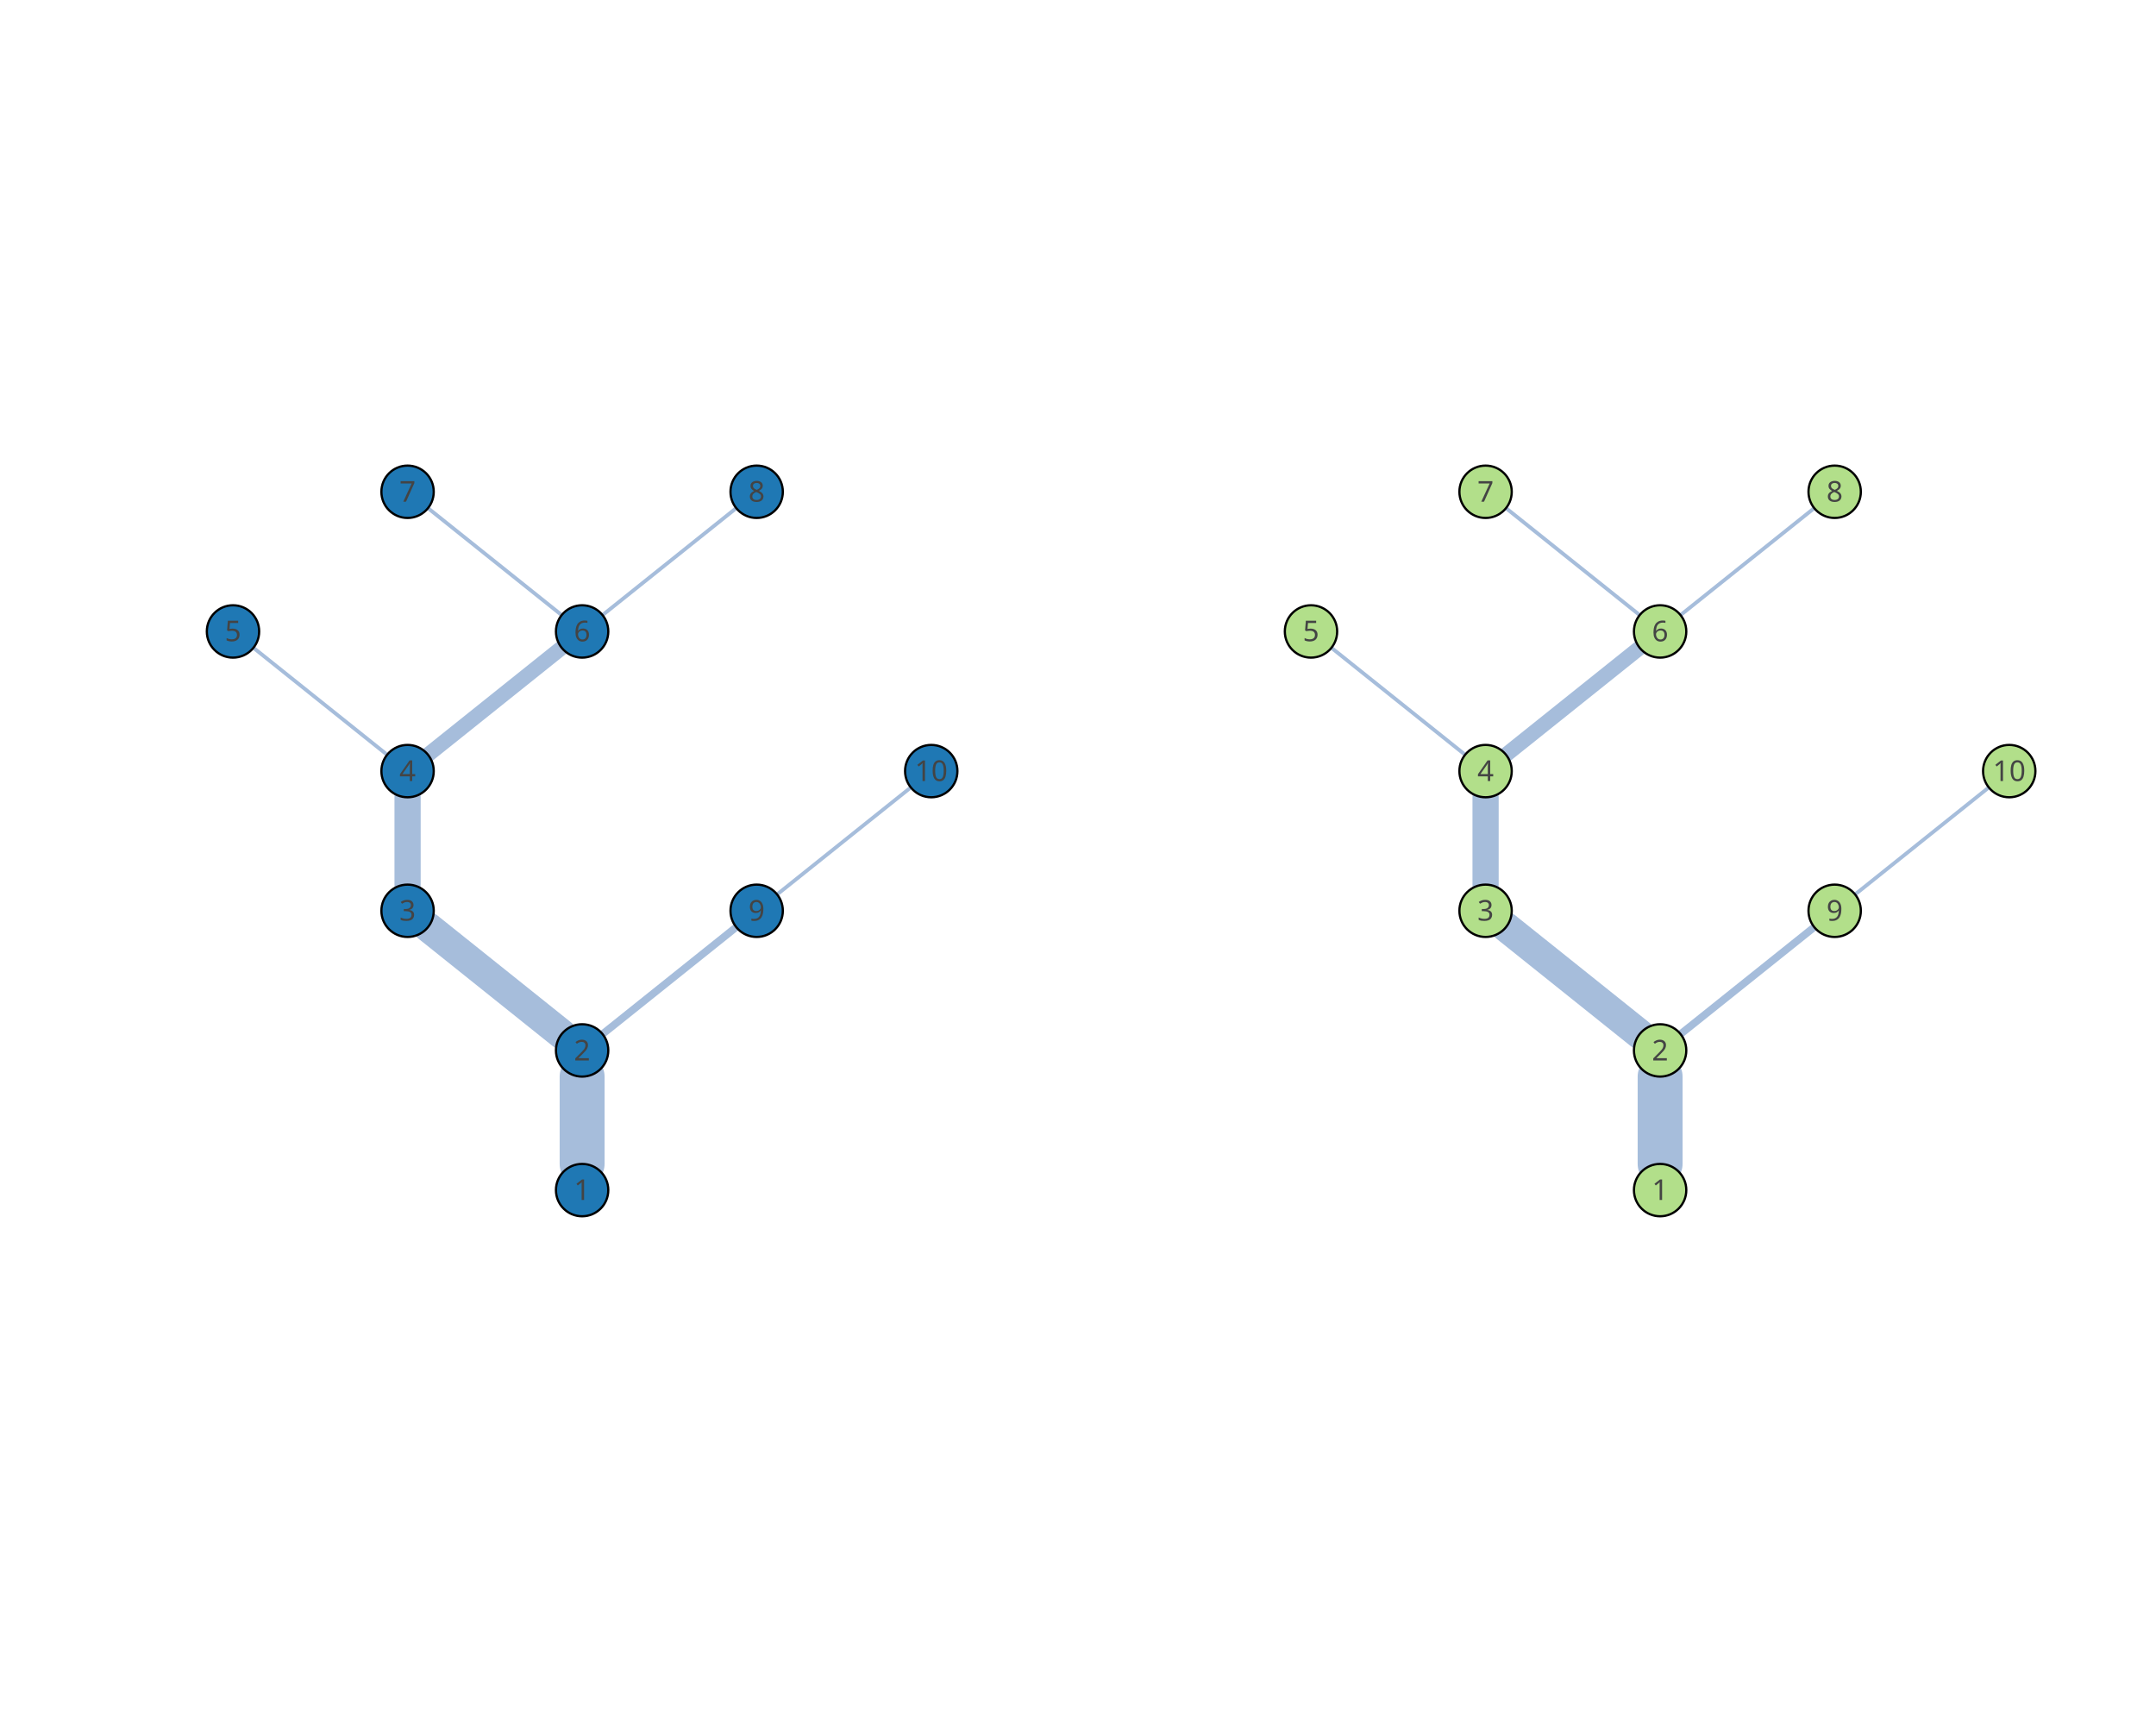
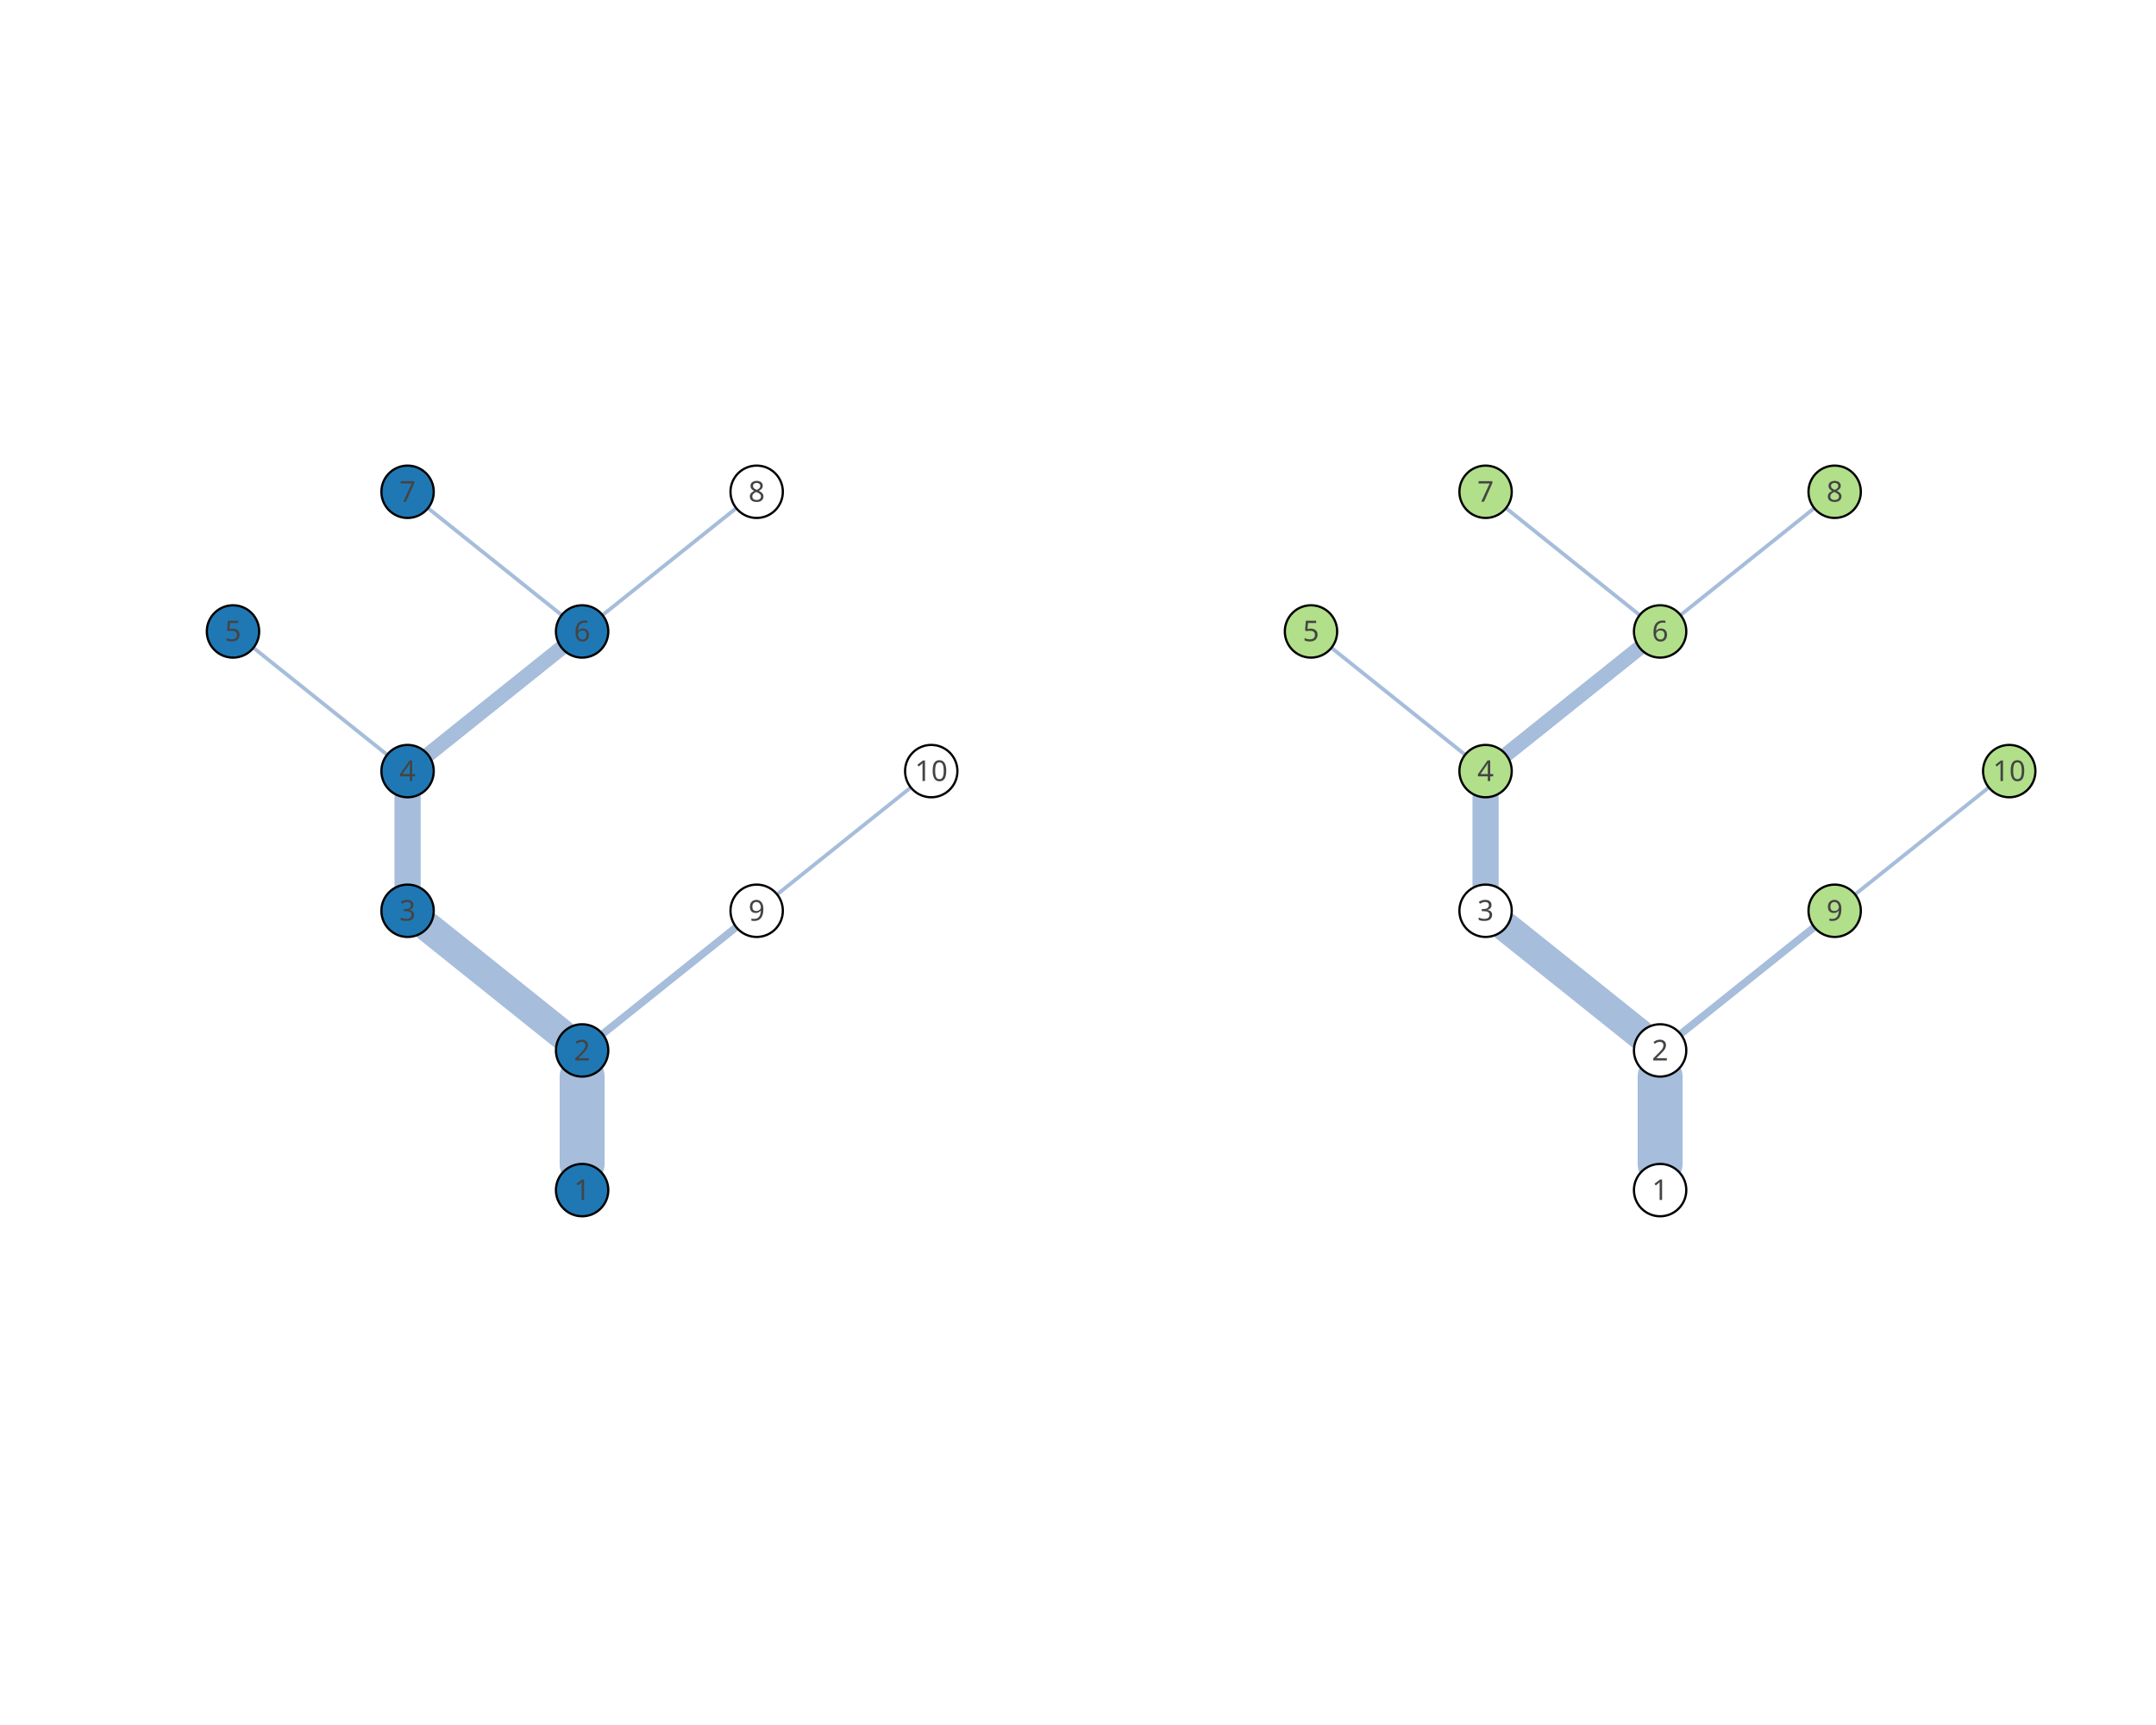
<svg xmlns="http://www.w3.org/2000/svg" class="svglite" data-engine-version="2.0" width="720.00pt" height="576.00pt" viewBox="0 0 720.00 576.00">
  <defs>
    <style type="text/css">
    .svglite line, .svglite polyline, .svglite polygon, .svglite path, .svglite rect, .svglite circle {
      fill: none;
      stroke: #000000;
      stroke-linecap: round;
      stroke-linejoin: round;
      stroke-miterlimit: 10.00;
    }
  </style>
  </defs>
  <rect width="100%" height="100%" style="stroke: none; fill: #FFFFFF;" />
  <defs>
    <clipPath id="cpMC4wMHw3MjAuMDB8MC4wMHw1NzYuMDA=">
      <rect x="0.00" y="0.00" width="720.00" height="576.00" />
    </clipPath>
  </defs>
  <g clip-path="url(#cpMC4wMHw3MjAuMDB8MC4wMHw1NzYuMDA=)">
</g>
  <defs>
    <clipPath id="cpMC4wMHwzNjAuMDB8MC4wMHw1NzYuMDA=">
      <rect x="0.00" y="0.00" width="360.00" height="576.00" />
    </clipPath>
  </defs>
  <g clip-path="url(#cpMC4wMHwzNjAuMDB8MC4wMHw1NzYuMDA=)">
</g>
  <defs>
    <clipPath id="cpNTkuMDR8MzI5Ljc2fDU5LjA0fDUwMi41Ng==">
      <rect x="59.04" y="59.04" width="270.72" height="443.52" />
    </clipPath>
  </defs>
  <g clip-path="url(#cpNTkuMDR8MzI5Ljc2fDU5LjA0fDUwMi41Ng==)">
    <line x1="194.40" y1="359.50" x2="194.40" y2="388.64" style="stroke-width: 15.00; stroke: #A6BDDB;" />
    <line x1="142.93" y1="309.58" x2="187.57" y2="345.29" style="stroke-width: 10.00; stroke: #A6BDDB;" />
    <line x1="136.11" y1="266.23" x2="136.11" y2="295.37" style="stroke-width: 8.75; stroke: #A6BDDB;" />
    <line x1="84.64" y1="216.31" x2="129.28" y2="252.02" style="stroke-width: 1.25; stroke: #A6BDDB;" />
    <line x1="187.57" y1="216.31" x2="142.93" y2="252.02" style="stroke-width: 5.00; stroke: #A6BDDB;" />
    <line x1="142.93" y1="169.67" x2="187.57" y2="205.38" style="stroke-width: 1.25; stroke: #A6BDDB;" />
    <line x1="245.87" y1="169.67" x2="201.23" y2="205.38" style="stroke-width: 1.25; stroke: #A6BDDB;" />
    <line x1="245.87" y1="309.58" x2="201.23" y2="345.29" style="stroke-width: 2.50; stroke: #A6BDDB;" />
    <line x1="304.16" y1="262.94" x2="259.52" y2="298.66" style="stroke-width: 1.25; stroke: #A6BDDB;" />
    <circle cx="194.40" cy="397.39" r="8.74" style="stroke-width: 0.75; fill: #1F78B4;" />
    <circle cx="194.40" cy="350.75" r="8.74" style="stroke-width: 0.75; fill: #1F78B4;" />
    <circle cx="136.11" cy="304.12" r="8.74" style="stroke-width: 0.75; fill: #1F78B4;" />
    <circle cx="136.11" cy="257.48" r="8.74" style="stroke-width: 0.75; fill: #1F78B4;" />
    <circle cx="77.81" cy="210.85" r="8.74" style="stroke-width: 0.75; fill: #1F78B4;" />
    <circle cx="194.40" cy="210.85" r="8.74" style="stroke-width: 0.75; fill: #1F78B4;" />
    <circle cx="136.11" cy="164.21" r="8.74" style="stroke-width: 0.75; fill: #1F78B4;" />
-     <circle cx="252.69" cy="164.21" r="8.74" style="stroke-width: 0.75; fill: #1F78B4;" />
-     <circle cx="252.69" cy="304.12" r="8.74" style="stroke-width: 0.75; fill: #1F78B4;" />
-     <circle cx="310.99" cy="257.48" r="8.74" style="stroke-width: 0.75; fill: #1F78B4;" />
+     <circle cx="252.69" cy="164.21" r="8.74" style="stroke-width: 0.75; fill: #FFFFFF;" />
+     <circle cx="252.69" cy="304.12" r="8.74" style="stroke-width: 0.75; fill: #FFFFFF;" />
+     <circle cx="310.99" cy="257.48" r="8.74" style="stroke-width: 0.75; fill: #FFFFFF;" />
  </g>
  <g clip-path="url(#cpMC4wMHwzNjAuMDB8MC4wMHw1NzYuMDA=)">
    <text x="194.40" y="400.69" text-anchor="middle" style="font-size: 9.60px; fill: #444444; font-family: sans;" textLength="5.34px" lengthAdjust="spacingAndGlyphs">1</text>
    <text x="194.40" y="354.11" text-anchor="middle" style="font-size: 9.60px; fill: #444444; font-family: sans;" textLength="5.34px" lengthAdjust="spacingAndGlyphs">2</text>
    <text x="136.11" y="307.42" text-anchor="middle" style="font-size: 9.60px; fill: #444444; font-family: sans;" textLength="5.34px" lengthAdjust="spacingAndGlyphs">3</text>
    <text x="136.11" y="260.79" text-anchor="middle" style="font-size: 9.60px; fill: #444444; font-family: sans;" textLength="5.34px" lengthAdjust="spacingAndGlyphs">4</text>
    <text x="77.81" y="214.10" text-anchor="middle" style="font-size: 9.60px; fill: #444444; font-family: sans;" textLength="5.34px" lengthAdjust="spacingAndGlyphs">5</text>
    <text x="194.40" y="214.15" text-anchor="middle" style="font-size: 9.60px; fill: #444444; font-family: sans;" textLength="5.34px" lengthAdjust="spacingAndGlyphs">6</text>
    <text x="136.11" y="167.51" text-anchor="middle" style="font-size: 9.60px; fill: #444444; font-family: sans;" textLength="5.34px" lengthAdjust="spacingAndGlyphs">7</text>
    <text x="252.69" y="167.52" text-anchor="middle" style="font-size: 9.60px; fill: #444444; font-family: sans;" textLength="5.34px" lengthAdjust="spacingAndGlyphs">8</text>
    <text x="252.69" y="307.42" text-anchor="middle" style="font-size: 9.60px; fill: #444444; font-family: sans;" textLength="5.34px" lengthAdjust="spacingAndGlyphs">9</text>
    <text x="310.99" y="260.79" text-anchor="middle" style="font-size: 9.60px; fill: #444444; font-family: sans;" textLength="10.68px" lengthAdjust="spacingAndGlyphs">10</text>
  </g>
  <defs>
    <clipPath id="cpNDE5LjA0fDY4OS43Nnw1OS4wNHw1MDIuNTY=">
      <rect x="419.04" y="59.04" width="270.72" height="443.52" />
    </clipPath>
  </defs>
  <g clip-path="url(#cpNDE5LjA0fDY4OS43Nnw1OS4wNHw1MDIuNTY=)">
</g>
  <defs>
    <clipPath id="cpMzYwLjAwfDcyMC4wMHwwLjAwfDU3Ni4wMA==">
      <rect x="360.00" y="0.00" width="360.00" height="576.00" />
    </clipPath>
  </defs>
  <g clip-path="url(#cpMzYwLjAwfDcyMC4wMHwwLjAwfDU3Ni4wMA==)">
</g>
  <g clip-path="url(#cpNDE5LjA0fDY4OS43Nnw1OS4wNHw1MDIuNTY=)">
    <line x1="554.40" y1="359.50" x2="554.40" y2="388.64" style="stroke-width: 15.00; stroke: #A6BDDB;" />
    <line x1="502.93" y1="309.58" x2="547.57" y2="345.29" style="stroke-width: 10.00; stroke: #A6BDDB;" />
    <line x1="496.11" y1="266.23" x2="496.11" y2="295.37" style="stroke-width: 8.75; stroke: #A6BDDB;" />
    <line x1="444.64" y1="216.31" x2="489.28" y2="252.02" style="stroke-width: 1.25; stroke: #A6BDDB;" />
    <line x1="547.57" y1="216.31" x2="502.93" y2="252.02" style="stroke-width: 5.00; stroke: #A6BDDB;" />
    <line x1="502.93" y1="169.67" x2="547.57" y2="205.38" style="stroke-width: 1.25; stroke: #A6BDDB;" />
    <line x1="605.87" y1="169.67" x2="561.23" y2="205.38" style="stroke-width: 1.25; stroke: #A6BDDB;" />
    <line x1="605.87" y1="309.58" x2="561.23" y2="345.29" style="stroke-width: 2.50; stroke: #A6BDDB;" />
    <line x1="664.16" y1="262.94" x2="619.52" y2="298.66" style="stroke-width: 1.25; stroke: #A6BDDB;" />
-     <circle cx="554.40" cy="397.39" r="8.74" style="stroke-width: 0.75; fill: #B2DF8A;" />
-     <circle cx="554.40" cy="350.75" r="8.74" style="stroke-width: 0.75; fill: #B2DF8A;" />
-     <circle cx="496.11" cy="304.12" r="8.74" style="stroke-width: 0.75; fill: #B2DF8A;" />
+     <circle cx="554.40" cy="397.39" r="8.74" style="stroke-width: 0.75; fill: #FFFFFF;" />
+     <circle cx="554.40" cy="350.75" r="8.74" style="stroke-width: 0.75; fill: #FFFFFF;" />
+     <circle cx="496.11" cy="304.12" r="8.74" style="stroke-width: 0.75; fill: #FFFFFF;" />
    <circle cx="496.11" cy="257.48" r="8.74" style="stroke-width: 0.75; fill: #B2DF8A;" />
    <circle cx="437.81" cy="210.85" r="8.74" style="stroke-width: 0.75; fill: #B2DF8A;" />
    <circle cx="554.40" cy="210.85" r="8.74" style="stroke-width: 0.75; fill: #B2DF8A;" />
    <circle cx="496.11" cy="164.21" r="8.74" style="stroke-width: 0.75; fill: #B2DF8A;" />
    <circle cx="612.69" cy="164.21" r="8.74" style="stroke-width: 0.75; fill: #B2DF8A;" />
    <circle cx="612.69" cy="304.12" r="8.74" style="stroke-width: 0.75; fill: #B2DF8A;" />
    <circle cx="670.99" cy="257.48" r="8.74" style="stroke-width: 0.75; fill: #B2DF8A;" />
  </g>
  <g clip-path="url(#cpMzYwLjAwfDcyMC4wMHwwLjAwfDU3Ni4wMA==)">
    <text x="554.40" y="400.69" text-anchor="middle" style="font-size: 9.60px; fill: #444444; font-family: sans;" textLength="5.34px" lengthAdjust="spacingAndGlyphs">1</text>
    <text x="554.40" y="354.11" text-anchor="middle" style="font-size: 9.60px; fill: #444444; font-family: sans;" textLength="5.34px" lengthAdjust="spacingAndGlyphs">2</text>
    <text x="496.11" y="307.42" text-anchor="middle" style="font-size: 9.60px; fill: #444444; font-family: sans;" textLength="5.34px" lengthAdjust="spacingAndGlyphs">3</text>
    <text x="496.11" y="260.79" text-anchor="middle" style="font-size: 9.60px; fill: #444444; font-family: sans;" textLength="5.34px" lengthAdjust="spacingAndGlyphs">4</text>
    <text x="437.81" y="214.10" text-anchor="middle" style="font-size: 9.60px; fill: #444444; font-family: sans;" textLength="5.34px" lengthAdjust="spacingAndGlyphs">5</text>
    <text x="554.40" y="214.15" text-anchor="middle" style="font-size: 9.60px; fill: #444444; font-family: sans;" textLength="5.34px" lengthAdjust="spacingAndGlyphs">6</text>
    <text x="496.11" y="167.51" text-anchor="middle" style="font-size: 9.60px; fill: #444444; font-family: sans;" textLength="5.34px" lengthAdjust="spacingAndGlyphs">7</text>
    <text x="612.69" y="167.52" text-anchor="middle" style="font-size: 9.60px; fill: #444444; font-family: sans;" textLength="5.34px" lengthAdjust="spacingAndGlyphs">8</text>
    <text x="612.69" y="307.42" text-anchor="middle" style="font-size: 9.60px; fill: #444444; font-family: sans;" textLength="5.34px" lengthAdjust="spacingAndGlyphs">9</text>
    <text x="670.99" y="260.79" text-anchor="middle" style="font-size: 9.60px; fill: #444444; font-family: sans;" textLength="10.68px" lengthAdjust="spacingAndGlyphs">10</text>
  </g>
</svg>
